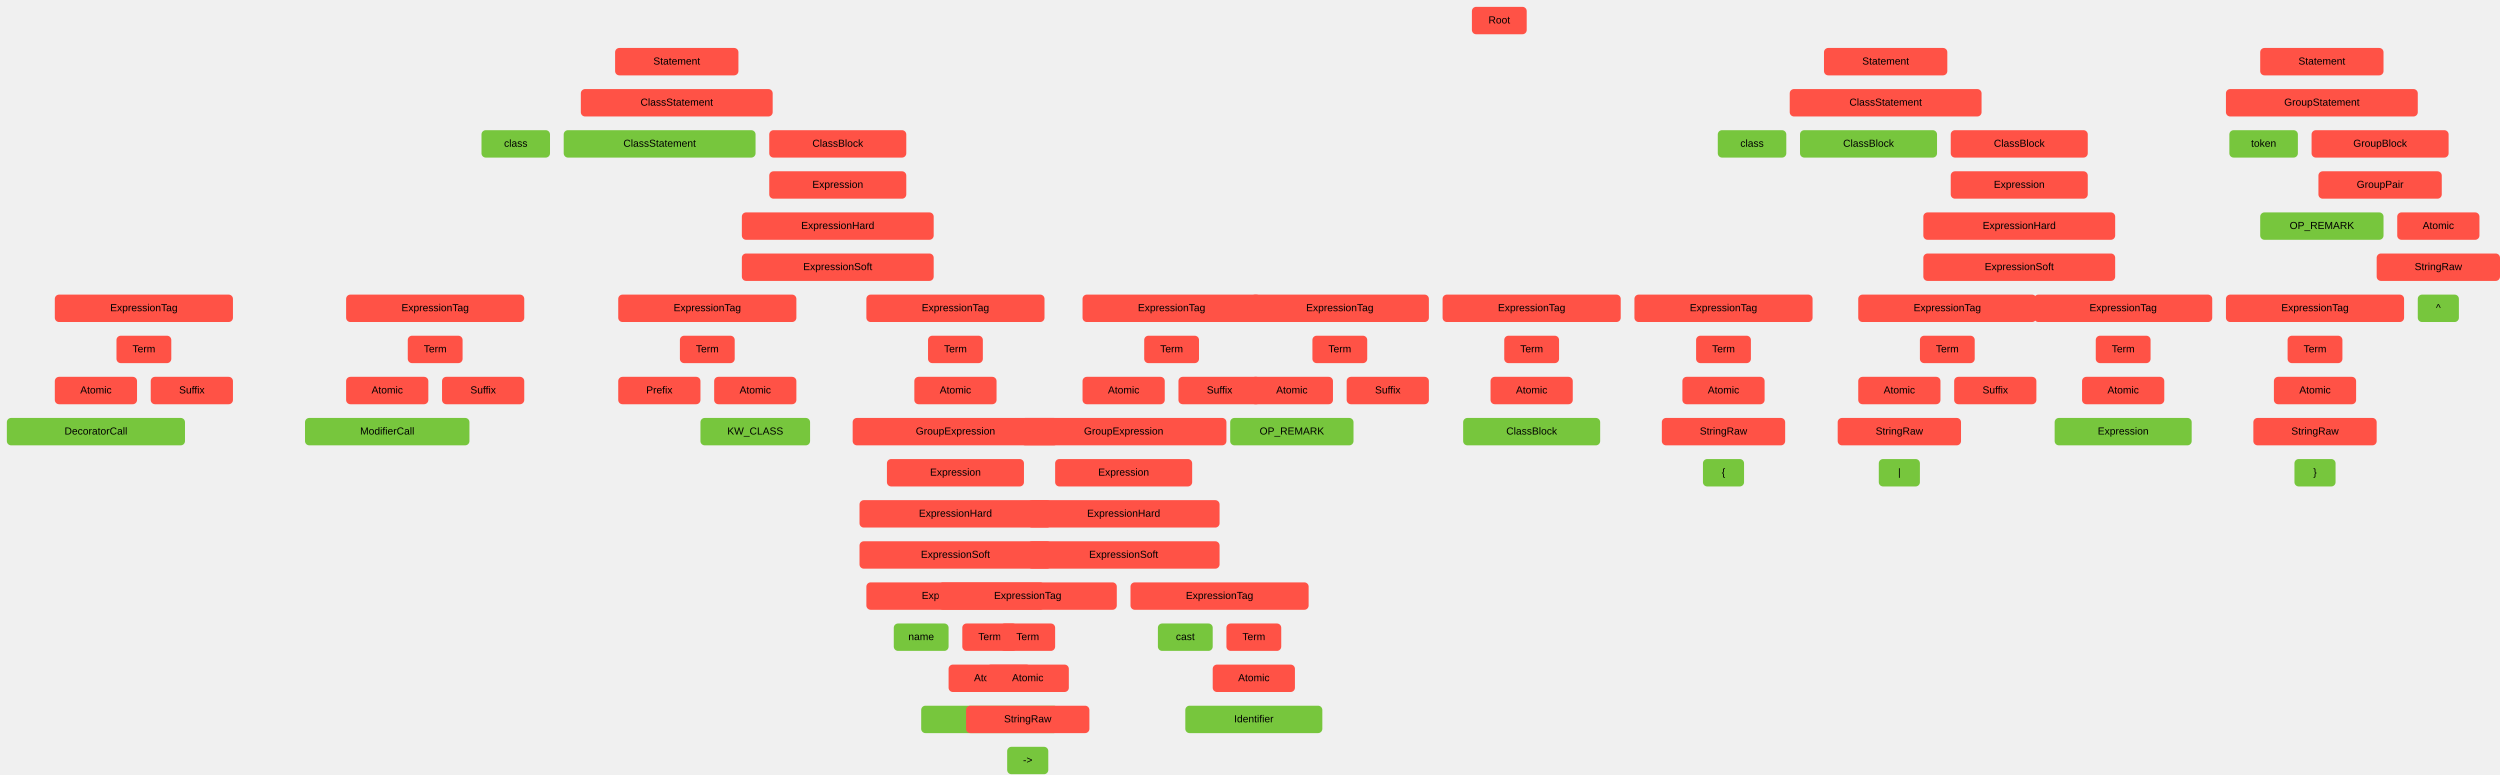
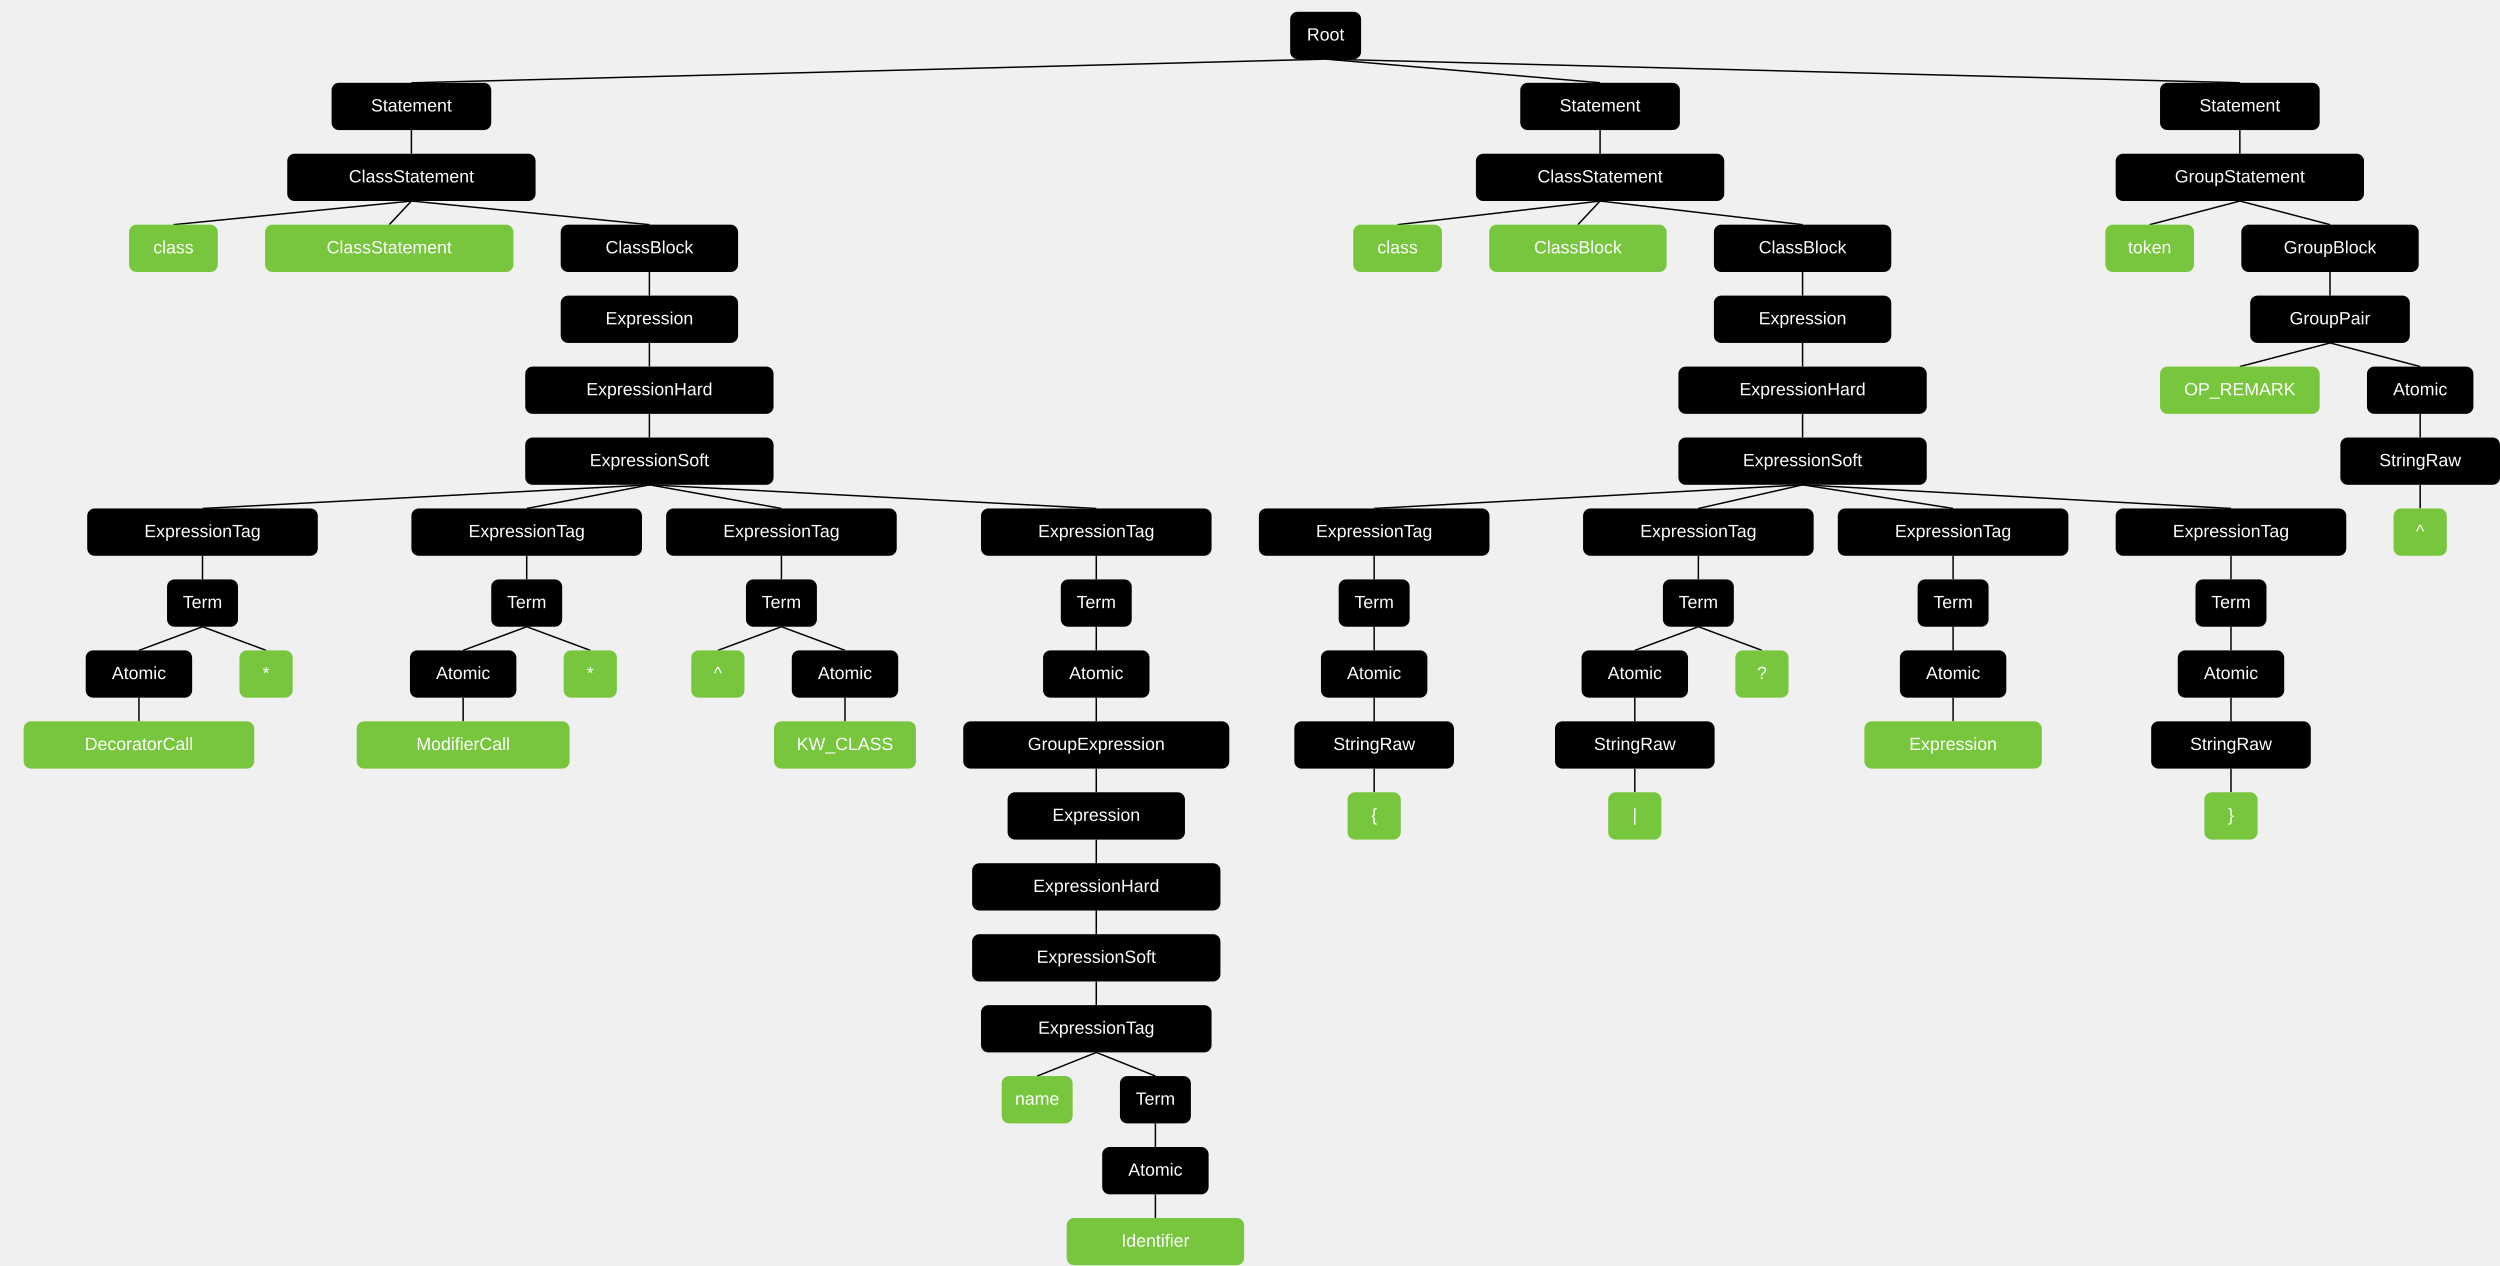
- <svg xmlns="http://www.w3.org/2000/svg" viewBox="0 0 2919.067 904">
-   <rect class="node" height="32" rx="5" ry="5" width="64" x="1718.633" y="8" />
-   <text class="node" x="1750.633" y="24">
+ <svg xmlns="http://www.w3.org/2000/svg" viewBox="0 0 1691.333 856">
+   <rect class="node" height="32" rx="5" ry="5" width="48" x="872.833" y="8" />
+   <text class="node" x="896.833" y="24">
Root
</text>
-   <rect class="node" height="32" rx="5" ry="5" width="144" x="718.2" y="56" />
-   <text class="node" x="790.2" y="72">
+   <line x1="896.833" x2="278.333" y1="40" y2="56" />
+   <rect class="node" height="32" rx="5" ry="5" width="108" x="224.333" y="56" />
+   <text class="node" x="278.333" y="72">
Statement
</text>
-   <rect class="node" height="32" rx="5" ry="5" width="144" x="2129.733" y="56" />
-   <text class="node" x="2201.733" y="72">
+   <line x1="896.833" x2="1082.5" y1="40" y2="56" />
+   <rect class="node" height="32" rx="5" ry="5" width="108" x="1028.5" y="56" />
+   <text class="node" x="1082.5" y="72">
Statement
</text>
-   <rect class="node" height="32" rx="5" ry="5" width="144" x="2639.067" y="56" />
-   <text class="node" x="2711.067" y="72">
+   <line x1="896.833" x2="1515.333" y1="40" y2="56" />
+   <rect class="node" height="32" rx="5" ry="5" width="108" x="1461.333" y="56" />
+   <text class="node" x="1515.333" y="72">
Statement
</text>
-   <rect class="node" height="32" rx="5" ry="5" width="224" x="678.2" y="104" />
-   <text class="node" x="790.2" y="120">
+   <line x1="278.333" x2="278.333" y1="88" y2="104" />
+   <rect class="node" height="32" rx="5" ry="5" width="168" x="194.333" y="104" />
+   <text class="node" x="278.333" y="120">
ClassStatement
</text>
-   <rect class="node" height="32" rx="5" ry="5" width="224" x="2089.733" y="104" />
-   <text class="node" x="2201.733" y="120">
+   <line x1="1082.5" x2="1082.5" y1="88" y2="104" />
+   <rect class="node" height="32" rx="5" ry="5" width="168" x="998.5" y="104" />
+   <text class="node" x="1082.5" y="120">
ClassStatement
</text>
-   <rect class="node" height="32" rx="5" ry="5" width="224" x="2599.067" y="104" />
-   <text class="node" x="2711.067" y="120">
+   <line x1="1515.333" x2="1515.333" y1="88" y2="104" />
+   <rect class="node" height="32" rx="5" ry="5" width="168" x="1431.333" y="104" />
+   <text class="node" x="1515.333" y="120">
GroupStatement
</text>
-   <rect class="leaf" height="32" rx="5" ry="5" width="80" x="562.2" y="152" />
-   <text class="leaf" x="602.2" y="168">
+   <line x1="278.333" x2="117.333" y1="136" y2="152" />
+   <rect class="leaf" height="32" rx="5" ry="5" width="60" x="87.333" y="152" />
+   <text class="leaf" x="117.333" y="168">
class
</text>
-   <rect class="leaf" height="32" rx="5" ry="5" width="224" x="658.2" y="152" />
-   <text class="leaf" x="770.2" y="168">
+   <line x1="278.333" x2="263.333" y1="136" y2="152" />
+   <rect class="leaf" height="32" rx="5" ry="5" width="168" x="179.333" y="152" />
+   <text class="leaf" x="263.333" y="168">
ClassStatement
</text>
-   <rect class="node" height="32" rx="5" ry="5" width="160" x="898.2" y="152" />
-   <text class="node" x="978.2" y="168">
+   <line x1="278.333" x2="439.333" y1="136" y2="152" />
+   <rect class="node" height="32" rx="5" ry="5" width="120" x="379.333" y="152" />
+   <text class="node" x="439.333" y="168">
ClassBlock
</text>
-   <rect class="leaf" height="32" rx="5" ry="5" width="80" x="2005.733" y="152" />
-   <text class="leaf" x="2045.733" y="168">
+   <line x1="1082.5" x2="945.5" y1="136" y2="152" />
+   <rect class="leaf" height="32" rx="5" ry="5" width="60" x="915.5" y="152" />
+   <text class="leaf" x="945.5" y="168">
class
</text>
-   <rect class="leaf" height="32" rx="5" ry="5" width="160" x="2101.733" y="152" />
-   <text class="leaf" x="2181.733" y="168">
+   <line x1="1082.5" x2="1067.5" y1="136" y2="152" />
+   <rect class="leaf" height="32" rx="5" ry="5" width="120" x="1007.5" y="152" />
+   <text class="leaf" x="1067.5" y="168">
ClassBlock
</text>
-   <rect class="node" height="32" rx="5" ry="5" width="160" x="2277.733" y="152" />
-   <text class="node" x="2357.733" y="168">
+   <line x1="1082.5" x2="1219.5" y1="136" y2="152" />
+   <rect class="node" height="32" rx="5" ry="5" width="120" x="1159.5" y="152" />
+   <text class="node" x="1219.5" y="168">
ClassBlock
</text>
-   <rect class="leaf" height="32" rx="5" ry="5" width="80" x="2603.067" y="152" />
-   <text class="leaf" x="2643.067" y="168">
+   <line x1="1515.333" x2="1454.333" y1="136" y2="152" />
+   <rect class="leaf" height="32" rx="5" ry="5" width="60" x="1424.333" y="152" />
+   <text class="leaf" x="1454.333" y="168">
token
</text>
-   <rect class="node" height="32" rx="5" ry="5" width="160" x="2699.067" y="152" />
-   <text class="node" x="2779.067" y="168">
+   <line x1="1515.333" x2="1576.333" y1="136" y2="152" />
+   <rect class="node" height="32" rx="5" ry="5" width="120" x="1516.333" y="152" />
+   <text class="node" x="1576.333" y="168">
GroupBlock
</text>
-   <rect class="node" height="32" rx="5" ry="5" width="160" x="898.2" y="200" />
-   <text class="node" x="978.2" y="216">
+   <line x1="439.333" x2="439.333" y1="184" y2="200" />
+   <rect class="node" height="32" rx="5" ry="5" width="120" x="379.333" y="200" />
+   <text class="node" x="439.333" y="216">
Expression
</text>
-   <rect class="node" height="32" rx="5" ry="5" width="160" x="2277.733" y="200" />
-   <text class="node" x="2357.733" y="216">
+   <line x1="1219.5" x2="1219.5" y1="184" y2="200" />
+   <rect class="node" height="32" rx="5" ry="5" width="120" x="1159.5" y="200" />
+   <text class="node" x="1219.5" y="216">
Expression
</text>
-   <rect class="node" height="32" rx="5" ry="5" width="144" x="2707.067" y="200" />
-   <text class="node" x="2779.067" y="216">
+   <line x1="1576.333" x2="1576.333" y1="184" y2="200" />
+   <rect class="node" height="32" rx="5" ry="5" width="108" x="1522.333" y="200" />
+   <text class="node" x="1576.333" y="216">
GroupPair
</text>
-   <rect class="node" height="32" rx="5" ry="5" width="224" x="866.2" y="248" />
-   <text class="node" x="978.2" y="264">
+   <line x1="439.333" x2="439.333" y1="232" y2="248" />
+   <rect class="node" height="32" rx="5" ry="5" width="168" x="355.333" y="248" />
+   <text class="node" x="439.333" y="264">
ExpressionHard
</text>
-   <rect class="node" height="32" rx="5" ry="5" width="224" x="2245.733" y="248" />
-   <text class="node" x="2357.733" y="264">
+   <line x1="1219.5" x2="1219.5" y1="232" y2="248" />
+   <rect class="node" height="32" rx="5" ry="5" width="168" x="1135.5" y="248" />
+   <text class="node" x="1219.5" y="264">
ExpressionHard
</text>
-   <rect class="leaf" height="32" rx="5" ry="5" width="144" x="2639.067" y="248" />
-   <text class="leaf" x="2711.067" y="264">
+   <line x1="1576.333" x2="1515.333" y1="232" y2="248" />
+   <rect class="leaf" height="32" rx="5" ry="5" width="108" x="1461.333" y="248" />
+   <text class="leaf" x="1515.333" y="264">
OP_REMARK
</text>
-   <rect class="node" height="32" rx="5" ry="5" width="96" x="2799.067" y="248" />
-   <text class="node" x="2847.067" y="264">
- Atomic
- </text>
-   <rect class="node" height="32" rx="5" ry="5" width="224" x="866.2" y="296" />
-   <text class="node" x="978.2" y="312">
+   <line x1="1576.333" x2="1637.333" y1="232" y2="248" />
+   <rect class="node" height="32" rx="5" ry="5" width="72" x="1601.333" y="248" />
+   <text class="node" x="1637.333" y="264">
+ Atomic
+ </text>
+   <line x1="439.333" x2="439.333" y1="280" y2="296" />
+   <rect class="node" height="32" rx="5" ry="5" width="168" x="355.333" y="296" />
+   <text class="node" x="439.333" y="312">
ExpressionSoft
</text>
-   <rect class="node" height="32" rx="5" ry="5" width="224" x="2245.733" y="296" />
-   <text class="node" x="2357.733" y="312">
+   <line x1="1219.5" x2="1219.5" y1="280" y2="296" />
+   <rect class="node" height="32" rx="5" ry="5" width="168" x="1135.5" y="296" />
+   <text class="node" x="1219.5" y="312">
ExpressionSoft
</text>
-   <rect class="node" height="32" rx="5" ry="5" width="144" x="2775.067" y="296" />
-   <text class="node" x="2847.067" y="312">
+   <line x1="1637.333" x2="1637.333" y1="280" y2="296" />
+   <rect class="node" height="32" rx="5" ry="5" width="108" x="1583.333" y="296" />
+   <text class="node" x="1637.333" y="312">
StringRaw
</text>
-   <rect class="node" height="32" rx="5" ry="5" width="208" x="64" y="344" />
-   <text class="node" x="168" y="360">
- ExpressionTag
- </text>
-   <rect class="node" height="32" rx="5" ry="5" width="208" x="404.133" y="344" />
-   <text class="node" x="508.133" y="360">
- ExpressionTag
- </text>
-   <rect class="node" height="32" rx="5" ry="5" width="208" x="721.867" y="344" />
-   <text class="node" x="825.867" y="360">
- ExpressionTag
- </text>
-   <rect class="node" height="32" rx="5" ry="5" width="208" x="1011.6" y="344" />
-   <text class="node" x="1115.6" y="360">
- ExpressionTag
- </text>
-   <rect class="node" height="32" rx="5" ry="5" width="208" x="1264" y="344" />
-   <text class="node" x="1368" y="360">
- ExpressionTag
- </text>
-   <rect class="node" height="32" rx="5" ry="5" width="208" x="1460.4" y="344" />
-   <text class="node" x="1564.4" y="360">
- ExpressionTag
- </text>
-   <rect class="node" height="32" rx="5" ry="5" width="208" x="1684.4" y="344" />
-   <text class="node" x="1788.4" y="360">
- ExpressionTag
- </text>
-   <rect class="node" height="32" rx="5" ry="5" width="208" x="1908.4" y="344" />
-   <text class="node" x="2012.4" y="360">
- ExpressionTag
- </text>
-   <rect class="node" height="32" rx="5" ry="5" width="208" x="2169.733" y="344" />
-   <text class="node" x="2273.733" y="360">
- ExpressionTag
- </text>
-   <rect class="node" height="32" rx="5" ry="5" width="208" x="2375.067" y="344" />
-   <text class="node" x="2479.067" y="360">
- ExpressionTag
- </text>
-   <rect class="node" height="32" rx="5" ry="5" width="208" x="2599.067" y="344" />
-   <text class="node" x="2703.067" y="360">
- ExpressionTag
- </text>
-   <rect class="leaf" height="32" rx="5" ry="5" width="48" x="2823.067" y="344" />
-   <text class="leaf" x="2847.067" y="360">
+   <line x1="439.333" x2="137" y1="328" y2="344" />
+   <rect class="node" height="32" rx="5" ry="5" width="156" x="59" y="344" />
+   <text class="node" x="137" y="360">
+ ExpressionTag
+ </text>
+   <line x1="439.333" x2="356.333" y1="328" y2="344" />
+   <rect class="node" height="32" rx="5" ry="5" width="156" x="278.333" y="344" />
+   <text class="node" x="356.333" y="360">
+ ExpressionTag
+ </text>
+   <line x1="439.333" x2="528.667" y1="328" y2="344" />
+   <rect class="node" height="32" rx="5" ry="5" width="156" x="450.667" y="344" />
+   <text class="node" x="528.667" y="360">
+ ExpressionTag
+ </text>
+   <line x1="439.333" x2="741.667" y1="328" y2="344" />
+   <rect class="node" height="32" rx="5" ry="5" width="156" x="663.667" y="344" />
+   <text class="node" x="741.667" y="360">
+ ExpressionTag
+ </text>
+   <line x1="1219.5" x2="929.667" y1="328" y2="344" />
+   <rect class="node" height="32" rx="5" ry="5" width="156" x="851.667" y="344" />
+   <text class="node" x="929.667" y="360">
+ ExpressionTag
+ </text>
+   <line x1="1219.5" x2="1149" y1="328" y2="344" />
+   <rect class="node" height="32" rx="5" ry="5" width="156" x="1071" y="344" />
+   <text class="node" x="1149" y="360">
+ ExpressionTag
+ </text>
+   <line x1="1219.5" x2="1321.333" y1="328" y2="344" />
+   <rect class="node" height="32" rx="5" ry="5" width="156" x="1243.333" y="344" />
+   <text class="node" x="1321.333" y="360">
+ ExpressionTag
+ </text>
+   <line x1="1219.5" x2="1509.333" y1="328" y2="344" />
+   <rect class="node" height="32" rx="5" ry="5" width="156" x="1431.333" y="344" />
+   <text class="node" x="1509.333" y="360">
+ ExpressionTag
+ </text>
+   <line x1="1637.333" x2="1637.333" y1="328" y2="344" />
+   <rect class="leaf" height="32" rx="5" ry="5" width="36" x="1619.333" y="344" />
+   <text class="leaf" x="1637.333" y="360">
^
</text>
-   <rect class="node" height="32" rx="5" ry="5" width="64" x="136" y="392" />
-   <text class="node" x="168" y="408">
- Term
- </text>
-   <rect class="node" height="32" rx="5" ry="5" width="64" x="476.133" y="392" />
-   <text class="node" x="508.133" y="408">
- Term
- </text>
-   <rect class="node" height="32" rx="5" ry="5" width="64" x="793.867" y="392" />
-   <text class="node" x="825.867" y="408">
- Term
- </text>
-   <rect class="node" height="32" rx="5" ry="5" width="64" x="1083.6" y="392" />
-   <text class="node" x="1115.6" y="408">
- Term
- </text>
-   <rect class="node" height="32" rx="5" ry="5" width="64" x="1336" y="392" />
-   <text class="node" x="1368" y="408">
- Term
- </text>
-   <rect class="node" height="32" rx="5" ry="5" width="64" x="1532.4" y="392" />
-   <text class="node" x="1564.4" y="408">
- Term
- </text>
-   <rect class="node" height="32" rx="5" ry="5" width="64" x="1756.4" y="392" />
-   <text class="node" x="1788.4" y="408">
- Term
- </text>
-   <rect class="node" height="32" rx="5" ry="5" width="64" x="1980.4" y="392" />
-   <text class="node" x="2012.4" y="408">
- Term
- </text>
-   <rect class="node" height="32" rx="5" ry="5" width="64" x="2241.733" y="392" />
-   <text class="node" x="2273.733" y="408">
- Term
- </text>
-   <rect class="node" height="32" rx="5" ry="5" width="64" x="2447.067" y="392" />
-   <text class="node" x="2479.067" y="408">
- Term
- </text>
-   <rect class="node" height="32" rx="5" ry="5" width="64" x="2671.067" y="392" />
-   <text class="node" x="2703.067" y="408">
- Term
- </text>
-   <rect class="node" height="32" rx="5" ry="5" width="96" x="64" y="440" />
-   <text class="node" x="112" y="456">
- Atomic
- </text>
-   <rect class="node" height="32" rx="5" ry="5" width="96" x="176" y="440" />
-   <text class="node" x="224" y="456">
- Suffix
- </text>
-   <rect class="node" height="32" rx="5" ry="5" width="96" x="404.133" y="440" />
-   <text class="node" x="452.133" y="456">
- Atomic
- </text>
-   <rect class="node" height="32" rx="5" ry="5" width="96" x="516.133" y="440" />
-   <text class="node" x="564.133" y="456">
- Suffix
- </text>
-   <rect class="node" height="32" rx="5" ry="5" width="96" x="721.867" y="440" />
-   <text class="node" x="769.867" y="456">
- Prefix
- </text>
-   <rect class="node" height="32" rx="5" ry="5" width="96" x="833.867" y="440" />
-   <text class="node" x="881.867" y="456">
- Atomic
- </text>
-   <rect class="node" height="32" rx="5" ry="5" width="96" x="1067.6" y="440" />
-   <text class="node" x="1115.6" y="456">
- Atomic
- </text>
-   <rect class="node" height="32" rx="5" ry="5" width="96" x="1264" y="440" />
-   <text class="node" x="1312" y="456">
- Atomic
- </text>
-   <rect class="node" height="32" rx="5" ry="5" width="96" x="1376" y="440" />
-   <text class="node" x="1424" y="456">
- Suffix
- </text>
-   <rect class="node" height="32" rx="5" ry="5" width="96" x="1460.4" y="440" />
-   <text class="node" x="1508.4" y="456">
- Atomic
- </text>
-   <rect class="node" height="32" rx="5" ry="5" width="96" x="1572.4" y="440" />
-   <text class="node" x="1620.4" y="456">
- Suffix
- </text>
-   <rect class="node" height="32" rx="5" ry="5" width="96" x="1740.4" y="440" />
-   <text class="node" x="1788.4" y="456">
- Atomic
- </text>
-   <rect class="node" height="32" rx="5" ry="5" width="96" x="1964.4" y="440" />
-   <text class="node" x="2012.4" y="456">
- Atomic
- </text>
-   <rect class="node" height="32" rx="5" ry="5" width="96" x="2169.733" y="440" />
-   <text class="node" x="2217.733" y="456">
- Atomic
- </text>
-   <rect class="node" height="32" rx="5" ry="5" width="96" x="2281.733" y="440" />
-   <text class="node" x="2329.733" y="456">
- Suffix
- </text>
-   <rect class="node" height="32" rx="5" ry="5" width="96" x="2431.067" y="440" />
-   <text class="node" x="2479.067" y="456">
- Atomic
- </text>
-   <rect class="node" height="32" rx="5" ry="5" width="96" x="2655.067" y="440" />
-   <text class="node" x="2703.067" y="456">
- Atomic
- </text>
-   <rect class="leaf" height="32" rx="5" ry="5" width="208" x="8" y="488" />
-   <text class="leaf" x="112" y="504">
+   <line x1="137" x2="137" y1="376" y2="392" />
+   <rect class="node" height="32" rx="5" ry="5" width="48" x="113" y="392" />
+   <text class="node" x="137" y="408">
+ Term
+ </text>
+   <line x1="356.333" x2="356.333" y1="376" y2="392" />
+   <rect class="node" height="32" rx="5" ry="5" width="48" x="332.333" y="392" />
+   <text class="node" x="356.333" y="408">
+ Term
+ </text>
+   <line x1="528.667" x2="528.667" y1="376" y2="392" />
+   <rect class="node" height="32" rx="5" ry="5" width="48" x="504.667" y="392" />
+   <text class="node" x="528.667" y="408">
+ Term
+ </text>
+   <line x1="741.667" x2="741.667" y1="376" y2="392" />
+   <rect class="node" height="32" rx="5" ry="5" width="48" x="717.667" y="392" />
+   <text class="node" x="741.667" y="408">
+ Term
+ </text>
+   <line x1="929.667" x2="929.667" y1="376" y2="392" />
+   <rect class="node" height="32" rx="5" ry="5" width="48" x="905.667" y="392" />
+   <text class="node" x="929.667" y="408">
+ Term
+ </text>
+   <line x1="1149" x2="1149" y1="376" y2="392" />
+   <rect class="node" height="32" rx="5" ry="5" width="48" x="1125" y="392" />
+   <text class="node" x="1149" y="408">
+ Term
+ </text>
+   <line x1="1321.333" x2="1321.333" y1="376" y2="392" />
+   <rect class="node" height="32" rx="5" ry="5" width="48" x="1297.333" y="392" />
+   <text class="node" x="1321.333" y="408">
+ Term
+ </text>
+   <line x1="1509.333" x2="1509.333" y1="376" y2="392" />
+   <rect class="node" height="32" rx="5" ry="5" width="48" x="1485.333" y="392" />
+   <text class="node" x="1509.333" y="408">
+ Term
+ </text>
+   <line x1="137" x2="94" y1="424" y2="440" />
+   <rect class="node" height="32" rx="5" ry="5" width="72" x="58" y="440" />
+   <text class="node" x="94" y="456">
+ Atomic
+ </text>
+   <line x1="137" x2="180" y1="424" y2="440" />
+   <rect class="leaf" height="32" rx="5" ry="5" width="36" x="162" y="440" />
+   <text class="leaf" x="180" y="456">
+ *
+ </text>
+   <line x1="356.333" x2="313.333" y1="424" y2="440" />
+   <rect class="node" height="32" rx="5" ry="5" width="72" x="277.333" y="440" />
+   <text class="node" x="313.333" y="456">
+ Atomic
+ </text>
+   <line x1="356.333" x2="399.333" y1="424" y2="440" />
+   <rect class="leaf" height="32" rx="5" ry="5" width="36" x="381.333" y="440" />
+   <text class="leaf" x="399.333" y="456">
+ *
+ </text>
+   <line x1="528.667" x2="485.667" y1="424" y2="440" />
+   <rect class="leaf" height="32" rx="5" ry="5" width="36" x="467.667" y="440" />
+   <text class="leaf" x="485.667" y="456">
+ ^
+ </text>
+   <line x1="528.667" x2="571.667" y1="424" y2="440" />
+   <rect class="node" height="32" rx="5" ry="5" width="72" x="535.667" y="440" />
+   <text class="node" x="571.667" y="456">
+ Atomic
+ </text>
+   <line x1="741.667" x2="741.667" y1="424" y2="440" />
+   <rect class="node" height="32" rx="5" ry="5" width="72" x="705.667" y="440" />
+   <text class="node" x="741.667" y="456">
+ Atomic
+ </text>
+   <line x1="929.667" x2="929.667" y1="424" y2="440" />
+   <rect class="node" height="32" rx="5" ry="5" width="72" x="893.667" y="440" />
+   <text class="node" x="929.667" y="456">
+ Atomic
+ </text>
+   <line x1="1149" x2="1106" y1="424" y2="440" />
+   <rect class="node" height="32" rx="5" ry="5" width="72" x="1070" y="440" />
+   <text class="node" x="1106" y="456">
+ Atomic
+ </text>
+   <line x1="1149" x2="1192" y1="424" y2="440" />
+   <rect class="leaf" height="32" rx="5" ry="5" width="36" x="1174" y="440" />
+   <text class="leaf" x="1192" y="456">
+ ?
+ </text>
+   <line x1="1321.333" x2="1321.333" y1="424" y2="440" />
+   <rect class="node" height="32" rx="5" ry="5" width="72" x="1285.333" y="440" />
+   <text class="node" x="1321.333" y="456">
+ Atomic
+ </text>
+   <line x1="1509.333" x2="1509.333" y1="424" y2="440" />
+   <rect class="node" height="32" rx="5" ry="5" width="72" x="1473.333" y="440" />
+   <text class="node" x="1509.333" y="456">
+ Atomic
+ </text>
+   <line x1="94" x2="94" y1="472" y2="488" />
+   <rect class="leaf" height="32" rx="5" ry="5" width="156" x="16" y="488" />
+   <text class="leaf" x="94" y="504">
DecoratorCall
</text>
-   <rect class="leaf" height="32" rx="5" ry="5" width="192" x="356.133" y="488" />
-   <text class="leaf" x="452.133" y="504">
+   <line x1="313.333" x2="313.333" y1="472" y2="488" />
+   <rect class="leaf" height="32" rx="5" ry="5" width="144" x="241.333" y="488" />
+   <text class="leaf" x="313.333" y="504">
ModifierCall
</text>
-   <rect class="leaf" height="32" rx="5" ry="5" width="128" x="817.867" y="488" />
-   <text class="leaf" x="881.867" y="504">
+   <line x1="571.667" x2="571.667" y1="472" y2="488" />
+   <rect class="leaf" height="32" rx="5" ry="5" width="96" x="523.667" y="488" />
+   <text class="leaf" x="571.667" y="504">
KW_CLASS
</text>
-   <rect class="node" height="32" rx="5" ry="5" width="240" x="995.6" y="488" />
-   <text class="node" x="1115.6" y="504">
+   <line x1="741.667" x2="741.667" y1="472" y2="488" />
+   <rect class="node" height="32" rx="5" ry="5" width="180" x="651.667" y="488" />
+   <text class="node" x="741.667" y="504">
GroupExpression
</text>
-   <rect class="node" height="32" rx="5" ry="5" width="240" x="1192" y="488" />
-   <text class="node" x="1312" y="504">
- GroupExpression
- </text>
-   <rect class="leaf" height="32" rx="5" ry="5" width="144" x="1436.4" y="488" />
-   <text class="leaf" x="1508.4" y="504">
- OP_REMARK
- </text>
-   <rect class="leaf" height="32" rx="5" ry="5" width="160" x="1708.4" y="488" />
-   <text class="leaf" x="1788.4" y="504">
- ClassBlock
- </text>
-   <rect class="node" height="32" rx="5" ry="5" width="144" x="1940.4" y="488" />
-   <text class="node" x="2012.4" y="504">
+   <line x1="929.667" x2="929.667" y1="472" y2="488" />
+   <rect class="node" height="32" rx="5" ry="5" width="108" x="875.667" y="488" />
+   <text class="node" x="929.667" y="504">
StringRaw
</text>
-   <rect class="node" height="32" rx="5" ry="5" width="144" x="2145.733" y="488" />
-   <text class="node" x="2217.733" y="504">
+   <line x1="1106" x2="1106" y1="472" y2="488" />
+   <rect class="node" height="32" rx="5" ry="5" width="108" x="1052" y="488" />
+   <text class="node" x="1106" y="504">
StringRaw
</text>
-   <rect class="leaf" height="32" rx="5" ry="5" width="160" x="2399.067" y="488" />
-   <text class="leaf" x="2479.067" y="504">
+   <line x1="1321.333" x2="1321.333" y1="472" y2="488" />
+   <rect class="leaf" height="32" rx="5" ry="5" width="120" x="1261.333" y="488" />
+   <text class="leaf" x="1321.333" y="504">
Expression
</text>
-   <rect class="node" height="32" rx="5" ry="5" width="144" x="2631.067" y="488" />
-   <text class="node" x="2703.067" y="504">
+   <line x1="1509.333" x2="1509.333" y1="472" y2="488" />
+   <rect class="node" height="32" rx="5" ry="5" width="108" x="1455.333" y="488" />
+   <text class="node" x="1509.333" y="504">
StringRaw
</text>
-   <rect class="node" height="32" rx="5" ry="5" width="160" x="1035.6" y="536" />
-   <text class="node" x="1115.6" y="552">
+   <line x1="741.667" x2="741.667" y1="520" y2="536" />
+   <rect class="node" height="32" rx="5" ry="5" width="120" x="681.667" y="536" />
+   <text class="node" x="741.667" y="552">
Expression
</text>
-   <rect class="node" height="32" rx="5" ry="5" width="160" x="1232" y="536" />
-   <text class="node" x="1312" y="552">
- Expression
- </text>
-   <rect class="leaf" height="32" rx="5" ry="5" width="48" x="1988.4" y="536" />
-   <text class="leaf" x="2012.4" y="552">
+   <line x1="929.667" x2="929.667" y1="520" y2="536" />
+   <rect class="leaf" height="32" rx="5" ry="5" width="36" x="911.667" y="536" />
+   <text class="leaf" x="929.667" y="552">
{
</text>
-   <rect class="leaf" height="32" rx="5" ry="5" width="48" x="2193.733" y="536" />
-   <text class="leaf" x="2217.733" y="552">
+   <line x1="1106" x2="1106" y1="520" y2="536" />
+   <rect class="leaf" height="32" rx="5" ry="5" width="36" x="1088" y="536" />
+   <text class="leaf" x="1106" y="552">
|
</text>
-   <rect class="leaf" height="32" rx="5" ry="5" width="48" x="2679.067" y="536" />
-   <text class="leaf" x="2703.067" y="552">
- }
- </text>
-   <rect class="node" height="32" rx="5" ry="5" width="224" x="1003.6" y="584" />
-   <text class="node" x="1115.6" y="600">
+   <line x1="1509.333" x2="1509.333" y1="520" y2="536" />
+   <rect class="leaf" height="32" rx="5" ry="5" width="36" x="1491.333" y="536" />
+   <text class="leaf" x="1509.333" y="552">
+ }
+ </text>
+   <line x1="741.667" x2="741.667" y1="568" y2="584" />
+   <rect class="node" height="32" rx="5" ry="5" width="168" x="657.667" y="584" />
+   <text class="node" x="741.667" y="600">
ExpressionHard
</text>
-   <rect class="node" height="32" rx="5" ry="5" width="224" x="1200" y="584" />
-   <text class="node" x="1312" y="600">
- ExpressionHard
- </text>
-   <rect class="node" height="32" rx="5" ry="5" width="224" x="1003.6" y="632" />
-   <text class="node" x="1115.6" y="648">
+   <line x1="741.667" x2="741.667" y1="616" y2="632" />
+   <rect class="node" height="32" rx="5" ry="5" width="168" x="657.667" y="632" />
+   <text class="node" x="741.667" y="648">
ExpressionSoft
</text>
-   <rect class="node" height="32" rx="5" ry="5" width="224" x="1200" y="632" />
-   <text class="node" x="1312" y="648">
- ExpressionSoft
- </text>
-   <rect class="node" height="32" rx="5" ry="5" width="208" x="1011.6" y="680" />
-   <text class="node" x="1115.6" y="696">
- ExpressionTag
- </text>
-   <rect class="node" height="32" rx="5" ry="5" width="208" x="1096" y="680" />
-   <text class="node" x="1200" y="696">
- ExpressionTag
- </text>
-   <rect class="node" height="32" rx="5" ry="5" width="208" x="1320" y="680" />
-   <text class="node" x="1424" y="696">
- ExpressionTag
- </text>
-   <rect class="leaf" height="32" rx="5" ry="5" width="64" x="1043.6" y="728" />
-   <text class="leaf" x="1075.6" y="744">
+   <line x1="741.667" x2="741.667" y1="664" y2="680" />
+   <rect class="node" height="32" rx="5" ry="5" width="156" x="663.667" y="680" />
+   <text class="node" x="741.667" y="696">
+ ExpressionTag
+ </text>
+   <line x1="741.667" x2="701.667" y1="712" y2="728" />
+   <rect class="leaf" height="32" rx="5" ry="5" width="48" x="677.667" y="728" />
+   <text class="leaf" x="701.667" y="744">
name
</text>
-   <rect class="node" height="32" rx="5" ry="5" width="64" x="1123.6" y="728" />
-   <text class="node" x="1155.6" y="744">
- Term
- </text>
-   <rect class="node" height="32" rx="5" ry="5" width="64" x="1168" y="728" />
-   <text class="node" x="1200" y="744">
- Term
- </text>
-   <rect class="leaf" height="32" rx="5" ry="5" width="64" x="1352" y="728" />
-   <text class="leaf" x="1384" y="744">
- cast
- </text>
-   <rect class="node" height="32" rx="5" ry="5" width="64" x="1432" y="728" />
-   <text class="node" x="1464" y="744">
- Term
- </text>
-   <rect class="node" height="32" rx="5" ry="5" width="96" x="1107.6" y="776" />
-   <text class="node" x="1155.6" y="792">
- Atomic
- </text>
-   <rect class="node" height="32" rx="5" ry="5" width="96" x="1152" y="776" />
-   <text class="node" x="1200" y="792">
- Atomic
- </text>
-   <rect class="node" height="32" rx="5" ry="5" width="96" x="1416" y="776" />
-   <text class="node" x="1464" y="792">
- Atomic
- </text>
-   <rect class="leaf" height="32" rx="5" ry="5" width="160" x="1075.6" y="824" />
-   <text class="leaf" x="1155.6" y="840">
+   <line x1="741.667" x2="781.667" y1="712" y2="728" />
+   <rect class="node" height="32" rx="5" ry="5" width="48" x="757.667" y="728" />
+   <text class="node" x="781.667" y="744">
+ Term
+ </text>
+   <line x1="781.667" x2="781.667" y1="760" y2="776" />
+   <rect class="node" height="32" rx="5" ry="5" width="72" x="745.667" y="776" />
+   <text class="node" x="781.667" y="792">
+ Atomic
+ </text>
+   <line x1="781.667" x2="781.667" y1="808" y2="824" />
+   <rect class="leaf" height="32" rx="5" ry="5" width="120" x="721.667" y="824" />
+   <text class="leaf" x="781.667" y="840">
Identifier
</text>
-   <rect class="node" height="32" rx="5" ry="5" width="144" x="1128" y="824" />
-   <text class="node" x="1200" y="840">
- StringRaw
- </text>
-   <rect class="leaf" height="32" rx="5" ry="5" width="160" x="1384" y="824" />
-   <text class="leaf" x="1464" y="840">
- Identifier
- </text>
-   <rect class="leaf" height="32" rx="5" ry="5" width="48" x="1176" y="872" />
-   <text class="leaf" x="1200" y="888">
- -&gt;
- </text>
  <style>
+ svg line {
+     stroke: black;
+ }
+ 
+ svg rect {
+     fill: black;
+     stroke: none;
+     /*stroke-width: 0.2;*/
+ }
+ 
+ svg rect.node {
+     /*fill: #ff5246*/
+ }
+ 
+ svg rect.leaf {
+     fill: #77c63d
+ }
+ 
svg text {
    font-family: -apple-system, BlinkMacSystemFont, "Segoe UI Adjusted", "Segoe UI", "Liberation Sans", sans-serif;
    color: aliceblue;
+     fill: white;
    text-anchor: middle;
    dominant-baseline: middle;
}

svg text.node {

}

svg text.leaf {

}

- svg rect {
-     /*fill: none;*/
-     stroke: none;
-     /*stroke-width: 0.2;*/
- }
- 
- svg rect.node {
-     fill: #ff5246
- }
- 
- svg rect.leaf {
-     fill: #77c63d
- }
</style>
</svg>
